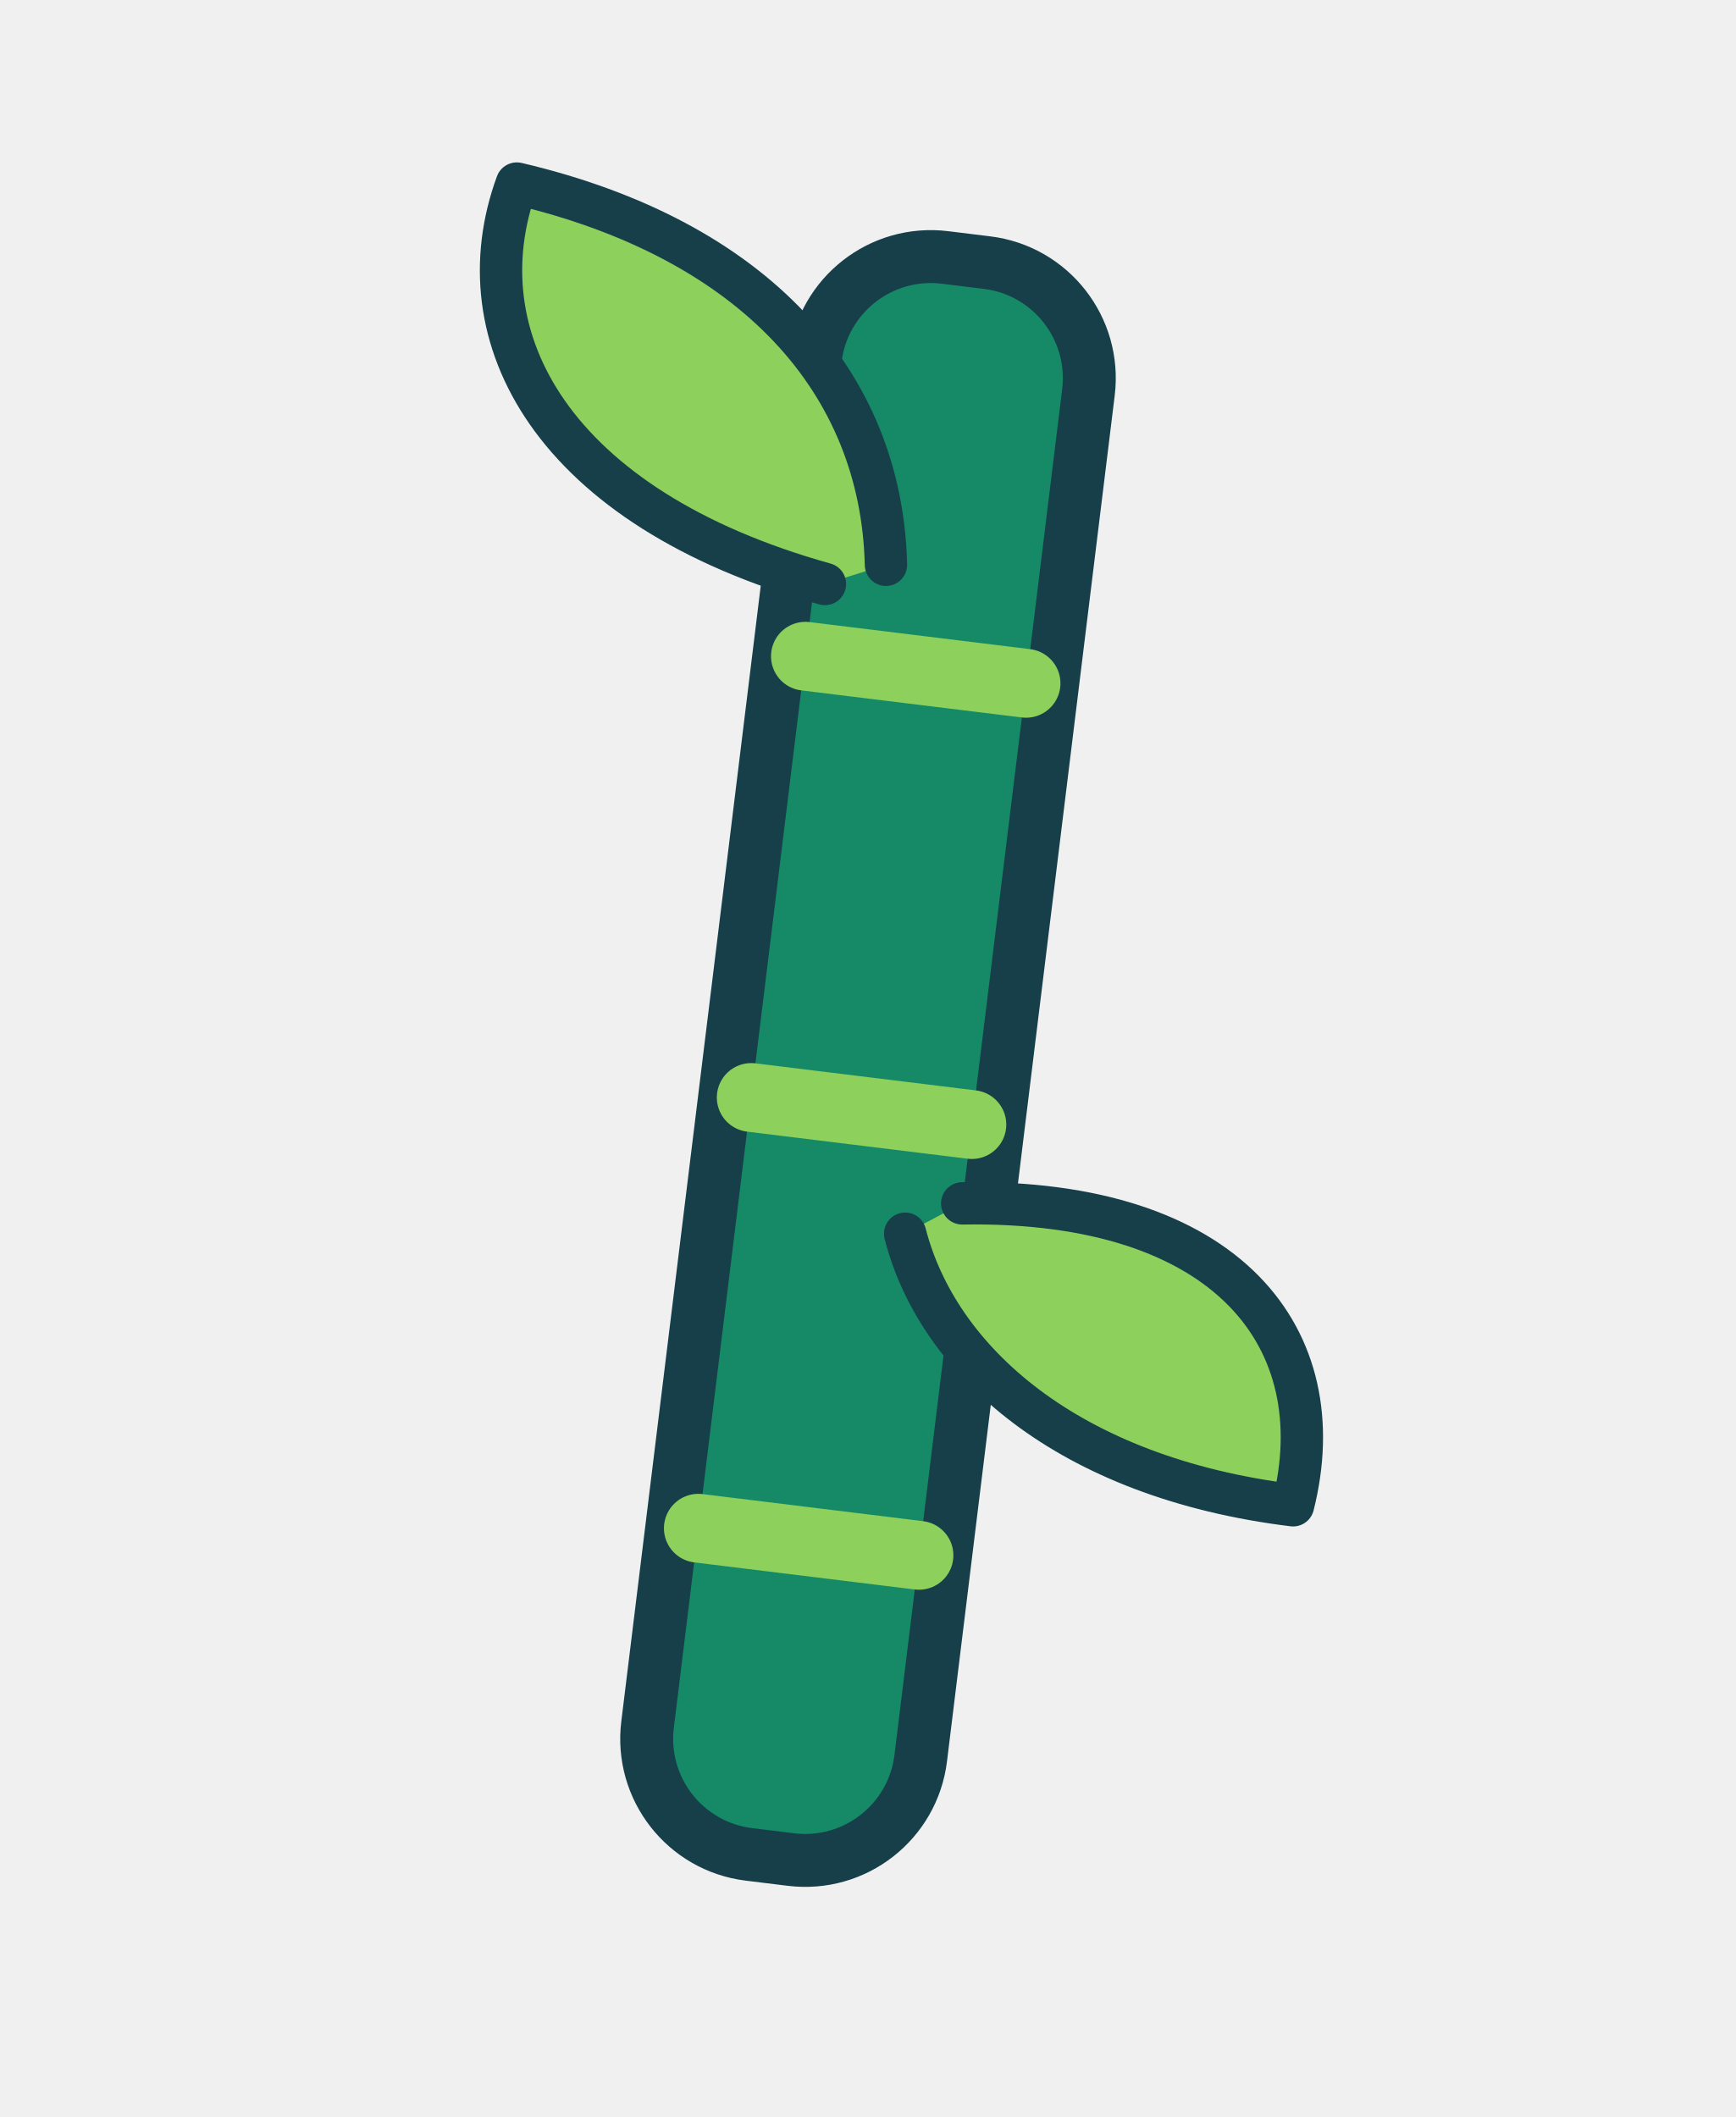
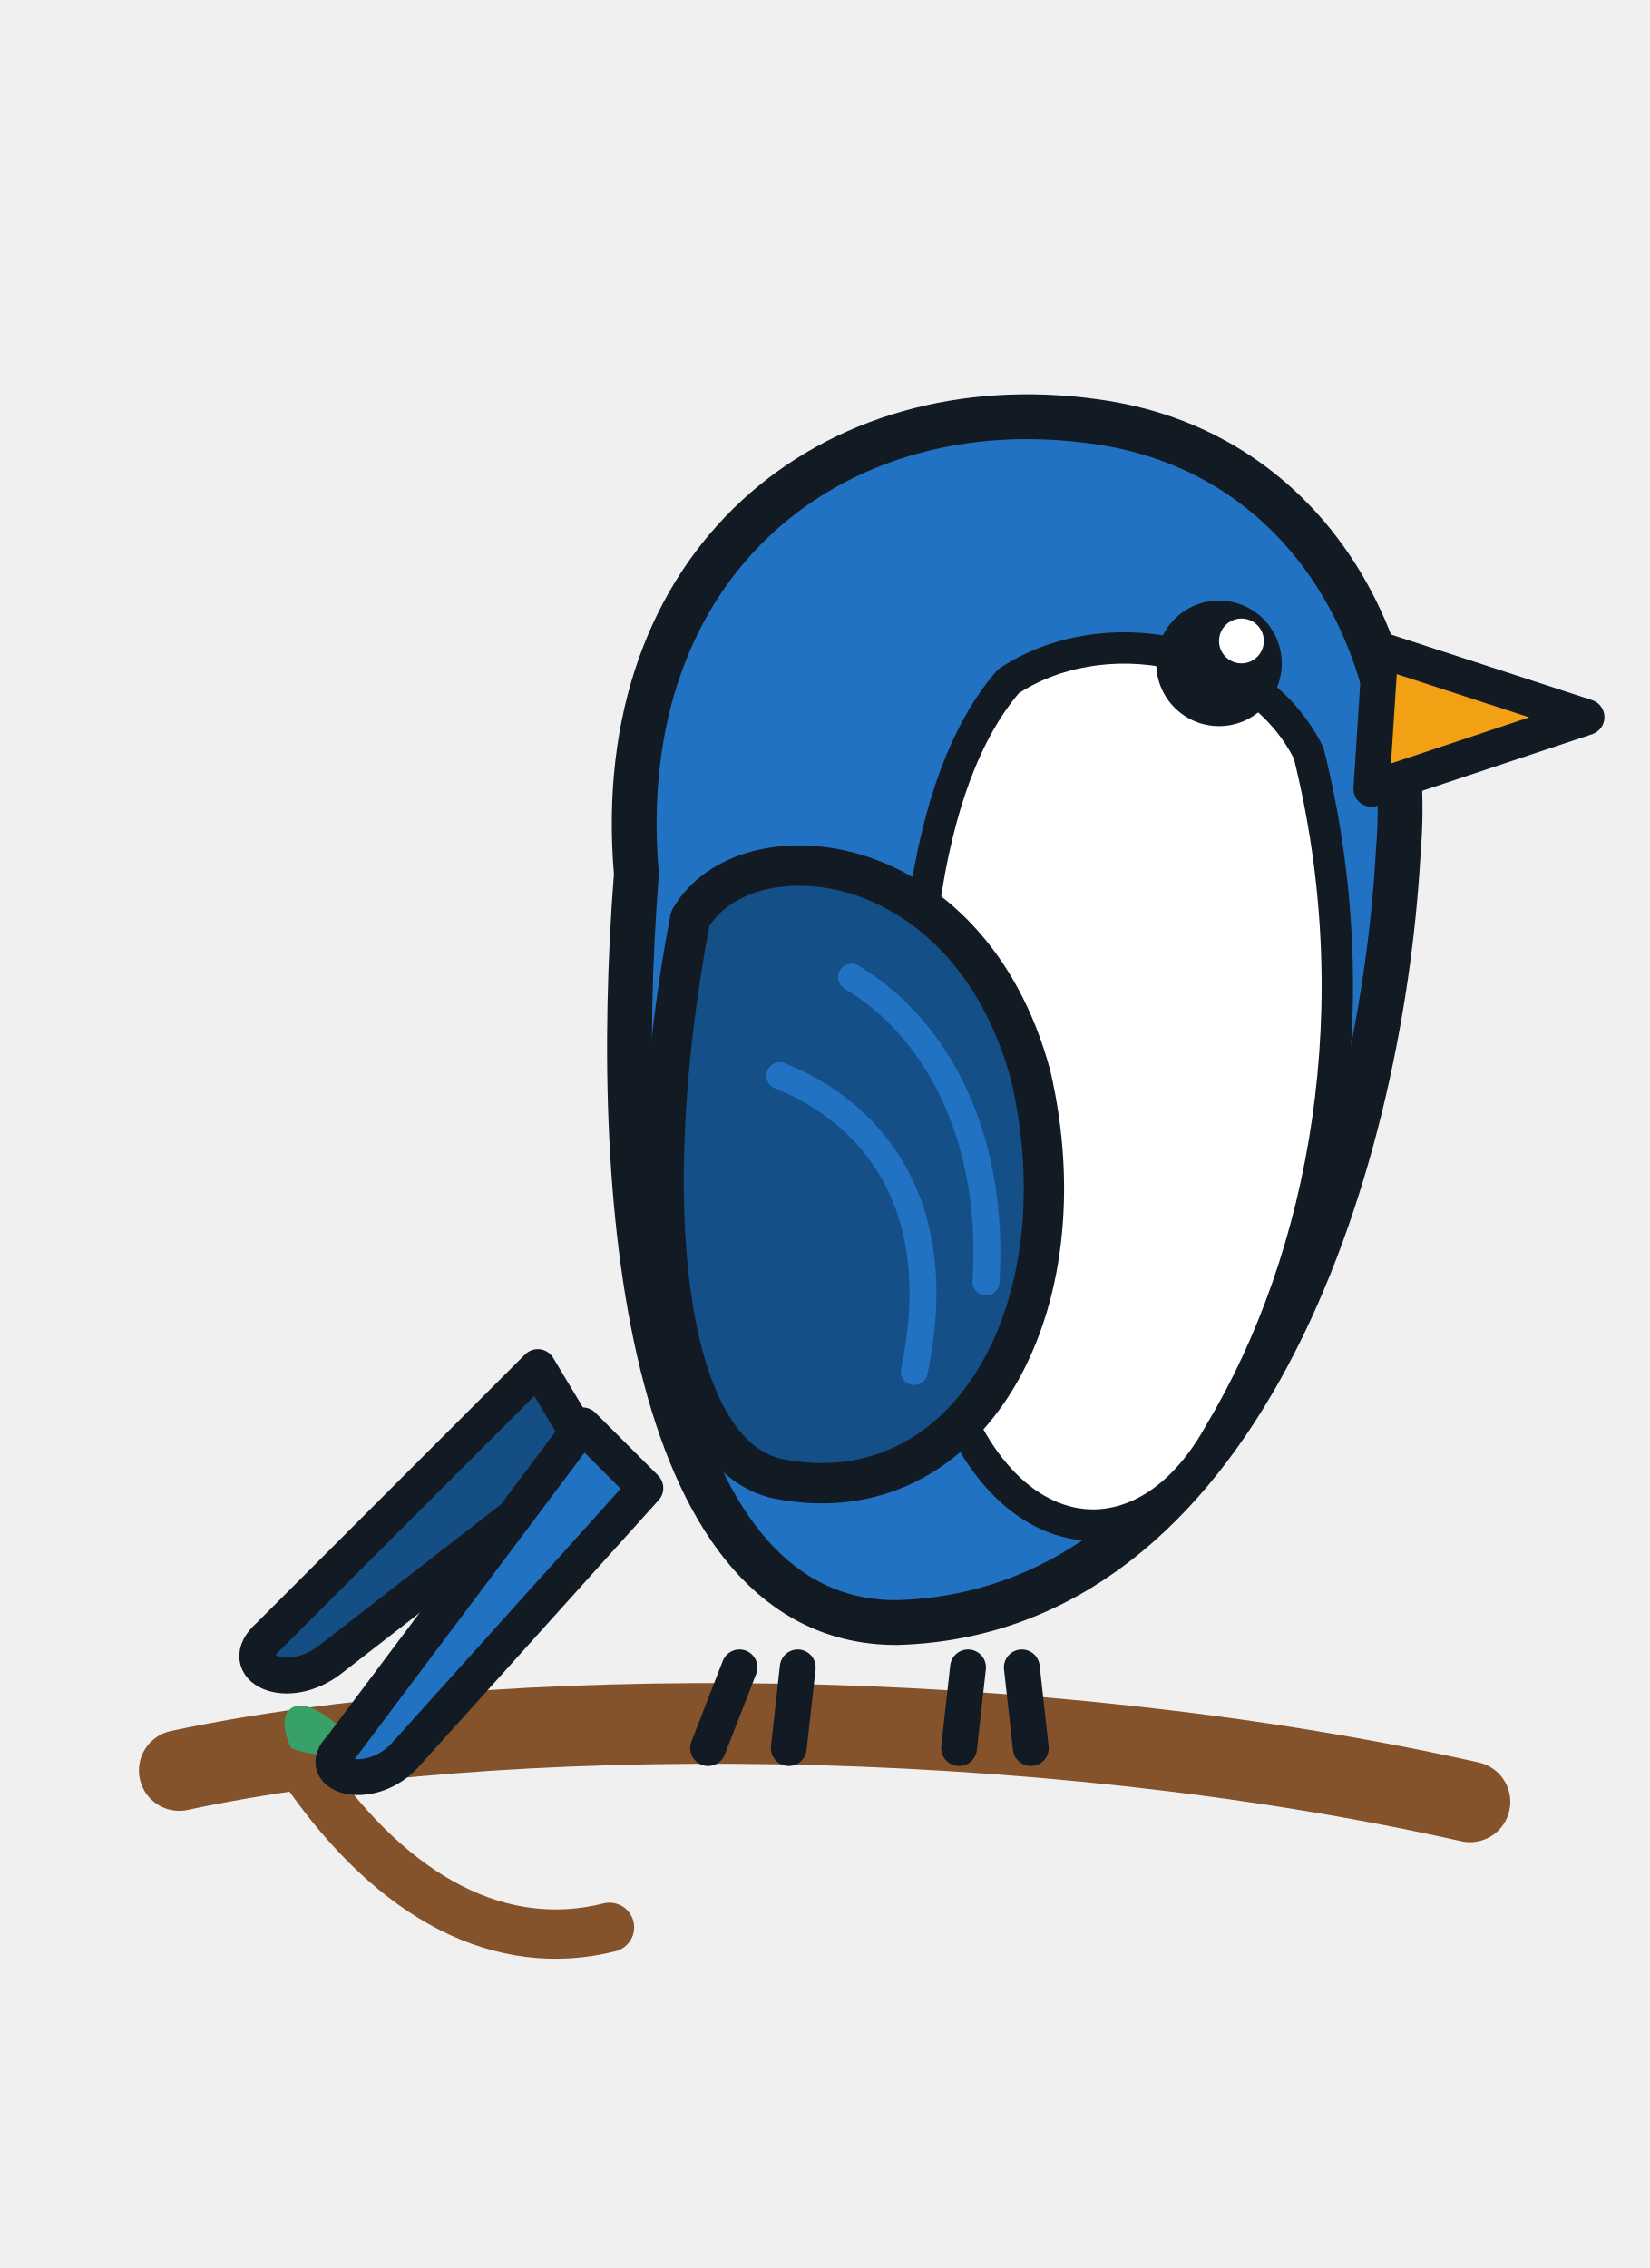
- <svg xmlns="http://www.w3.org/2000/svg" width="328" height="400" viewBox="0 0 328 400">
+ <svg xmlns="http://www.w3.org/2000/svg" width="368" height="506" viewBox="0 0 368 506">
  <g stroke-linecap="round" stroke-linejoin="round">
-     <g transform="rotate(7 164 200)">
-       <rect x="138" y="48" width="52" height="304" rx="22" fill="#168a67" stroke="#163f4a" stroke-width="10" />
-       <path d="M143 126 H185 M143 210 H185 M143 292 H185" stroke="#8dd05c" stroke-width="13" />
-       <path d="M145 112 C92 104 71 74 78 44 C124 49 151 73 156 107" fill="#8dd05c" stroke="#163f4a" stroke-width="8" />
-       <path d="M185 225 C235 218 258 242 254 274 C211 274 184 255 175 232" fill="#8dd05c" stroke="#163f4a" stroke-width="8" />
-     </g>
+     <path d="M40 395 C110 380 230 380 328 402" fill="none" stroke="#84532b" stroke-width="18" />
+     <path d="M68 395 C88 424 112 436 136 430" fill="none" stroke="#84532b" stroke-width="11" />
+     <path d="M80 390 C68 375 60 380 65 390 C70 392 76 392 80 390 Z" fill="#38a169" />
+     <path d="M165 372 L158 390 M178 372 L176 390 M216 372 L214 390 M228 372 L230 390" stroke="#121b24" stroke-width="8" />
+     <path d="M120 305 L60 365 C52 372 64 378 74 370 L132 325 Z" fill="#154d85" stroke="#121b24" stroke-width="8" />
+     <path d="M130 318 L76 390 C70 396 82 400 90 392 L144 332 Z" fill="#2272c3" stroke="#121b24" stroke-width="8" />
+     <path d="M142 195 C136 125 186 86 244 94 C290 100 316 142 312 190 C308 262 276 360 200 362 C146 362 136 272 142 195 Z" fill="#2272c3" stroke="#121b24" stroke-width="10" />
+     <path d="M225 152 C206 174 200 220 206 284 C212 344 252 356 272 320 C296 280 306 224 292 168 C280 144 246 138 225 152 Z" fill="#ffffff" stroke="#121b24" stroke-width="7" />
+     <path d="M154 205 C166 184 216 188 230 240 C242 292 216 338 174 330 C148 325 142 268 154 205 Z" fill="#144f88" stroke="#121b24" stroke-width="9" />
+     <path d="M174 240 C194 248 212 268 204 306" fill="none" stroke="#2272c3" stroke-width="6" />
+     <path d="M190 218 C210 230 222 255 220 286" fill="none" stroke="#2272c3" stroke-width="6" />
+     <path d="M308 145 L354 160 L306 176 Z" fill="#f2a014" stroke="#121b24" stroke-width="8" />
+     <circle cx="272" cy="148" r="14" fill="#121b24" />
+     <circle cx="277" cy="143" r="5" fill="#ffffff" />
  </g>
</svg>
